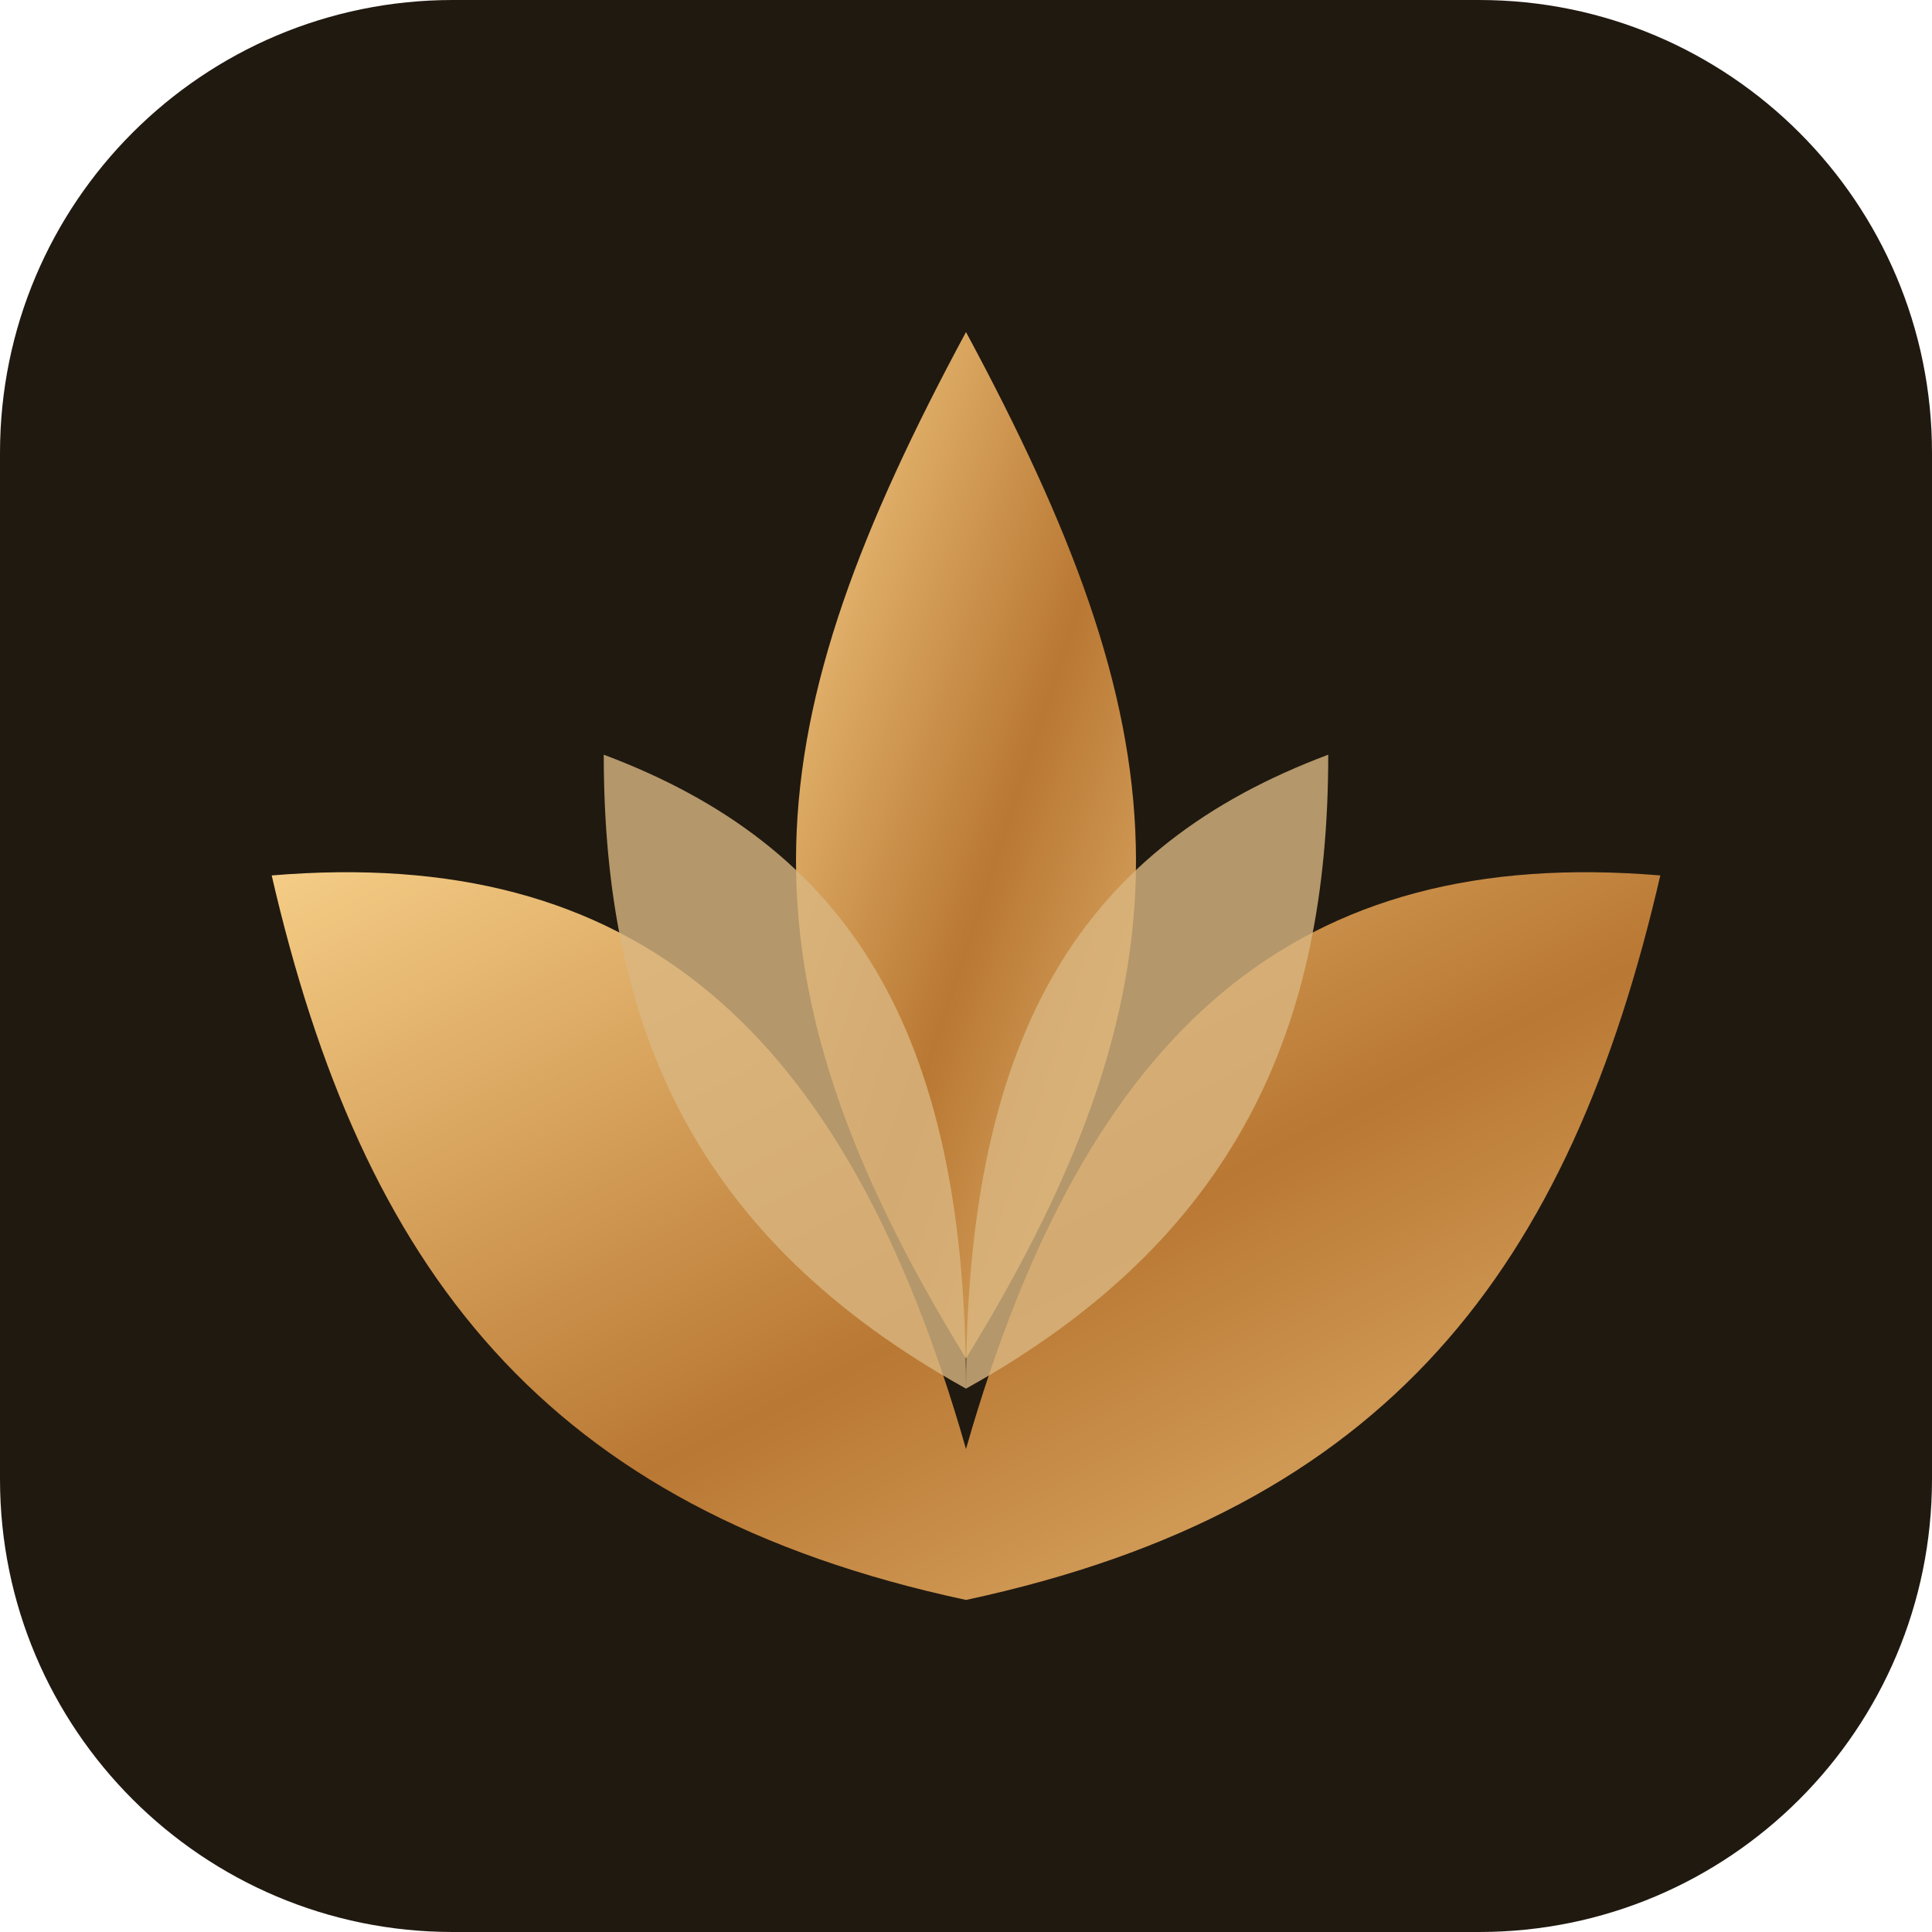
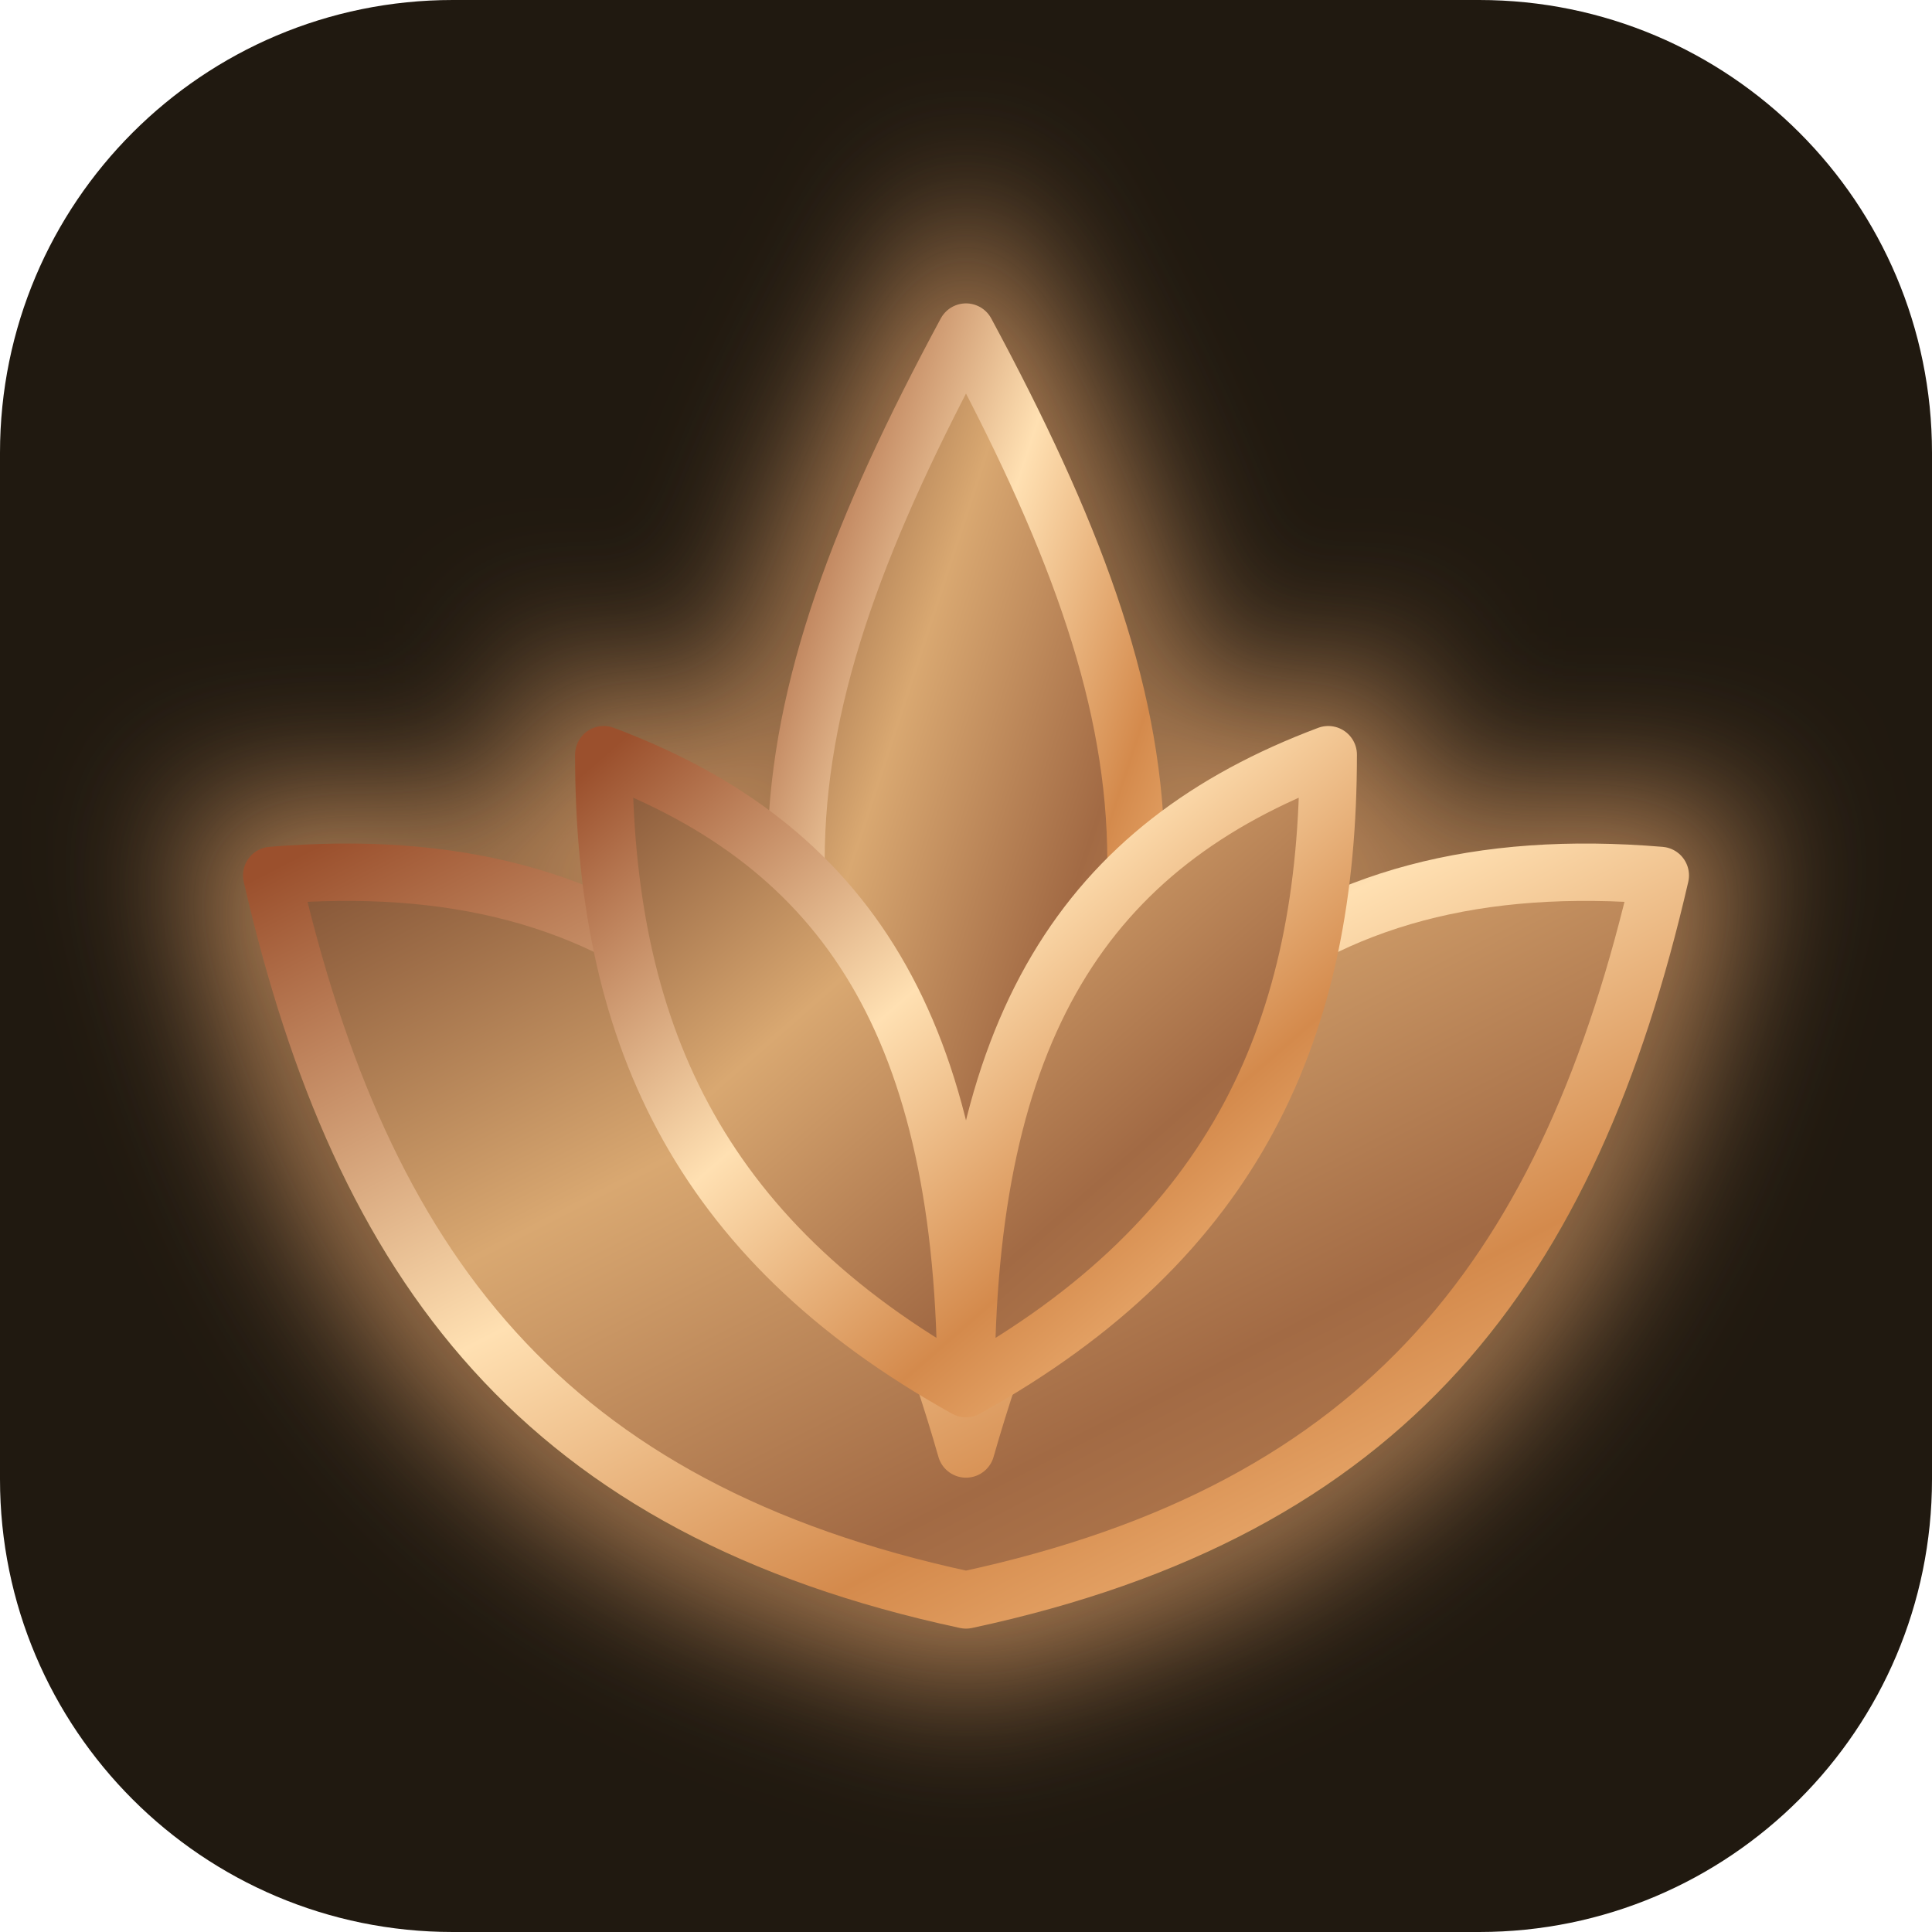
<svg xmlns="http://www.w3.org/2000/svg" viewBox="0 0 64 64" role="img" aria-label="Equilibria Wellness">
+   <defs>
+     <linearGradient id="wood" x1="0" y1="0" x2="1" y2="1">
+       <stop stop-color="#805033" />
+       <stop offset=".34" stop-color="#d9a871" />
+       <stop offset=".68" stop-color="#a26a44" />
+       <stop offset="1" stop-color="#c48b58" />
+     </linearGradient>
+     <linearGradient id="copper" x1="0" y1="0" x2="1" y2="1">
+       <stop stop-color="#9b502d" />
+       <stop offset=".4" stop-color="#ffe0b2" />
+       <stop offset=".7" stop-color="#d48a4c" />
+       <stop offset="1" stop-color="#ffcb90" />
+     </linearGradient>
+     <filter id="halo" x="-80%" y="-80%" width="260%" height="260%">
+       <feGaussianBlur stdDeviation="2.4" />
+     </filter>
+   </defs>
  <rect width="64" height="64" rx="15" fill="#201910" />
-   <defs>
-     <linearGradient id="g" x1="0" y1="0" x2="1" y2="1">
-       <stop stop-color="#f5cd86" />
-       <stop offset=".55" stop-color="#b97833" />
-       <stop offset="1" stop-color="#e5b975" />
-     </linearGradient>
-   </defs>
-   <path d="M32 53C18 50 12 42 9 29c12-1 19 5 23 19 4-14 11-20 23-19-3 13-9 21-23 24Z" fill="url(#g)" />
-   <path d="M32 45c-8-13-7-21 0-34 7 13 8 21 0 34Z" fill="url(#g)" />
-   <path d="M32 46c-9-5-12-12-12-21 8 3 12 9 12 21Zm0 0c9-5 12-12 12-21-8 3-12 9-12 21Z" fill="#d9b781" opacity=".8" />
+   <g fill="none" stroke="#efac72" stroke-width="5" filter="url(#halo)" opacity=".73">
+     <path d="M32 53C18 50 12 42 9 29c12-1 19 5 23 19 4-14 11-20 23-19-3 13-9 21-23 24Z" />
+     <path d="M32 45c-8-13-7-21 0-34 7 13 8 21 0 34Z" />
+     <path d="M32 46c-9-5-12-12-12-21 8 3 12 9 12 21Zm0 0c9-5 12-12 12-21-8 3-12 9-12 21Z" />
+   </g>
+   <g fill="url(#wood)" stroke="url(#copper)" stroke-width="1.9" stroke-linejoin="round">
+     <path d="M32 53C18 50 12 42 9 29c12-1 19 5 23 19 4-14 11-20 23-19-3 13-9 21-23 24Z" />
+     <path d="M32 45c-8-13-7-21 0-34 7 13 8 21 0 34Z" />
+     <path d="M32 46c-9-5-12-12-12-21 8 3 12 9 12 21Zm0 0c9-5 12-12 12-21-8 3-12 9-12 21Z" />
+   </g>
</svg>
